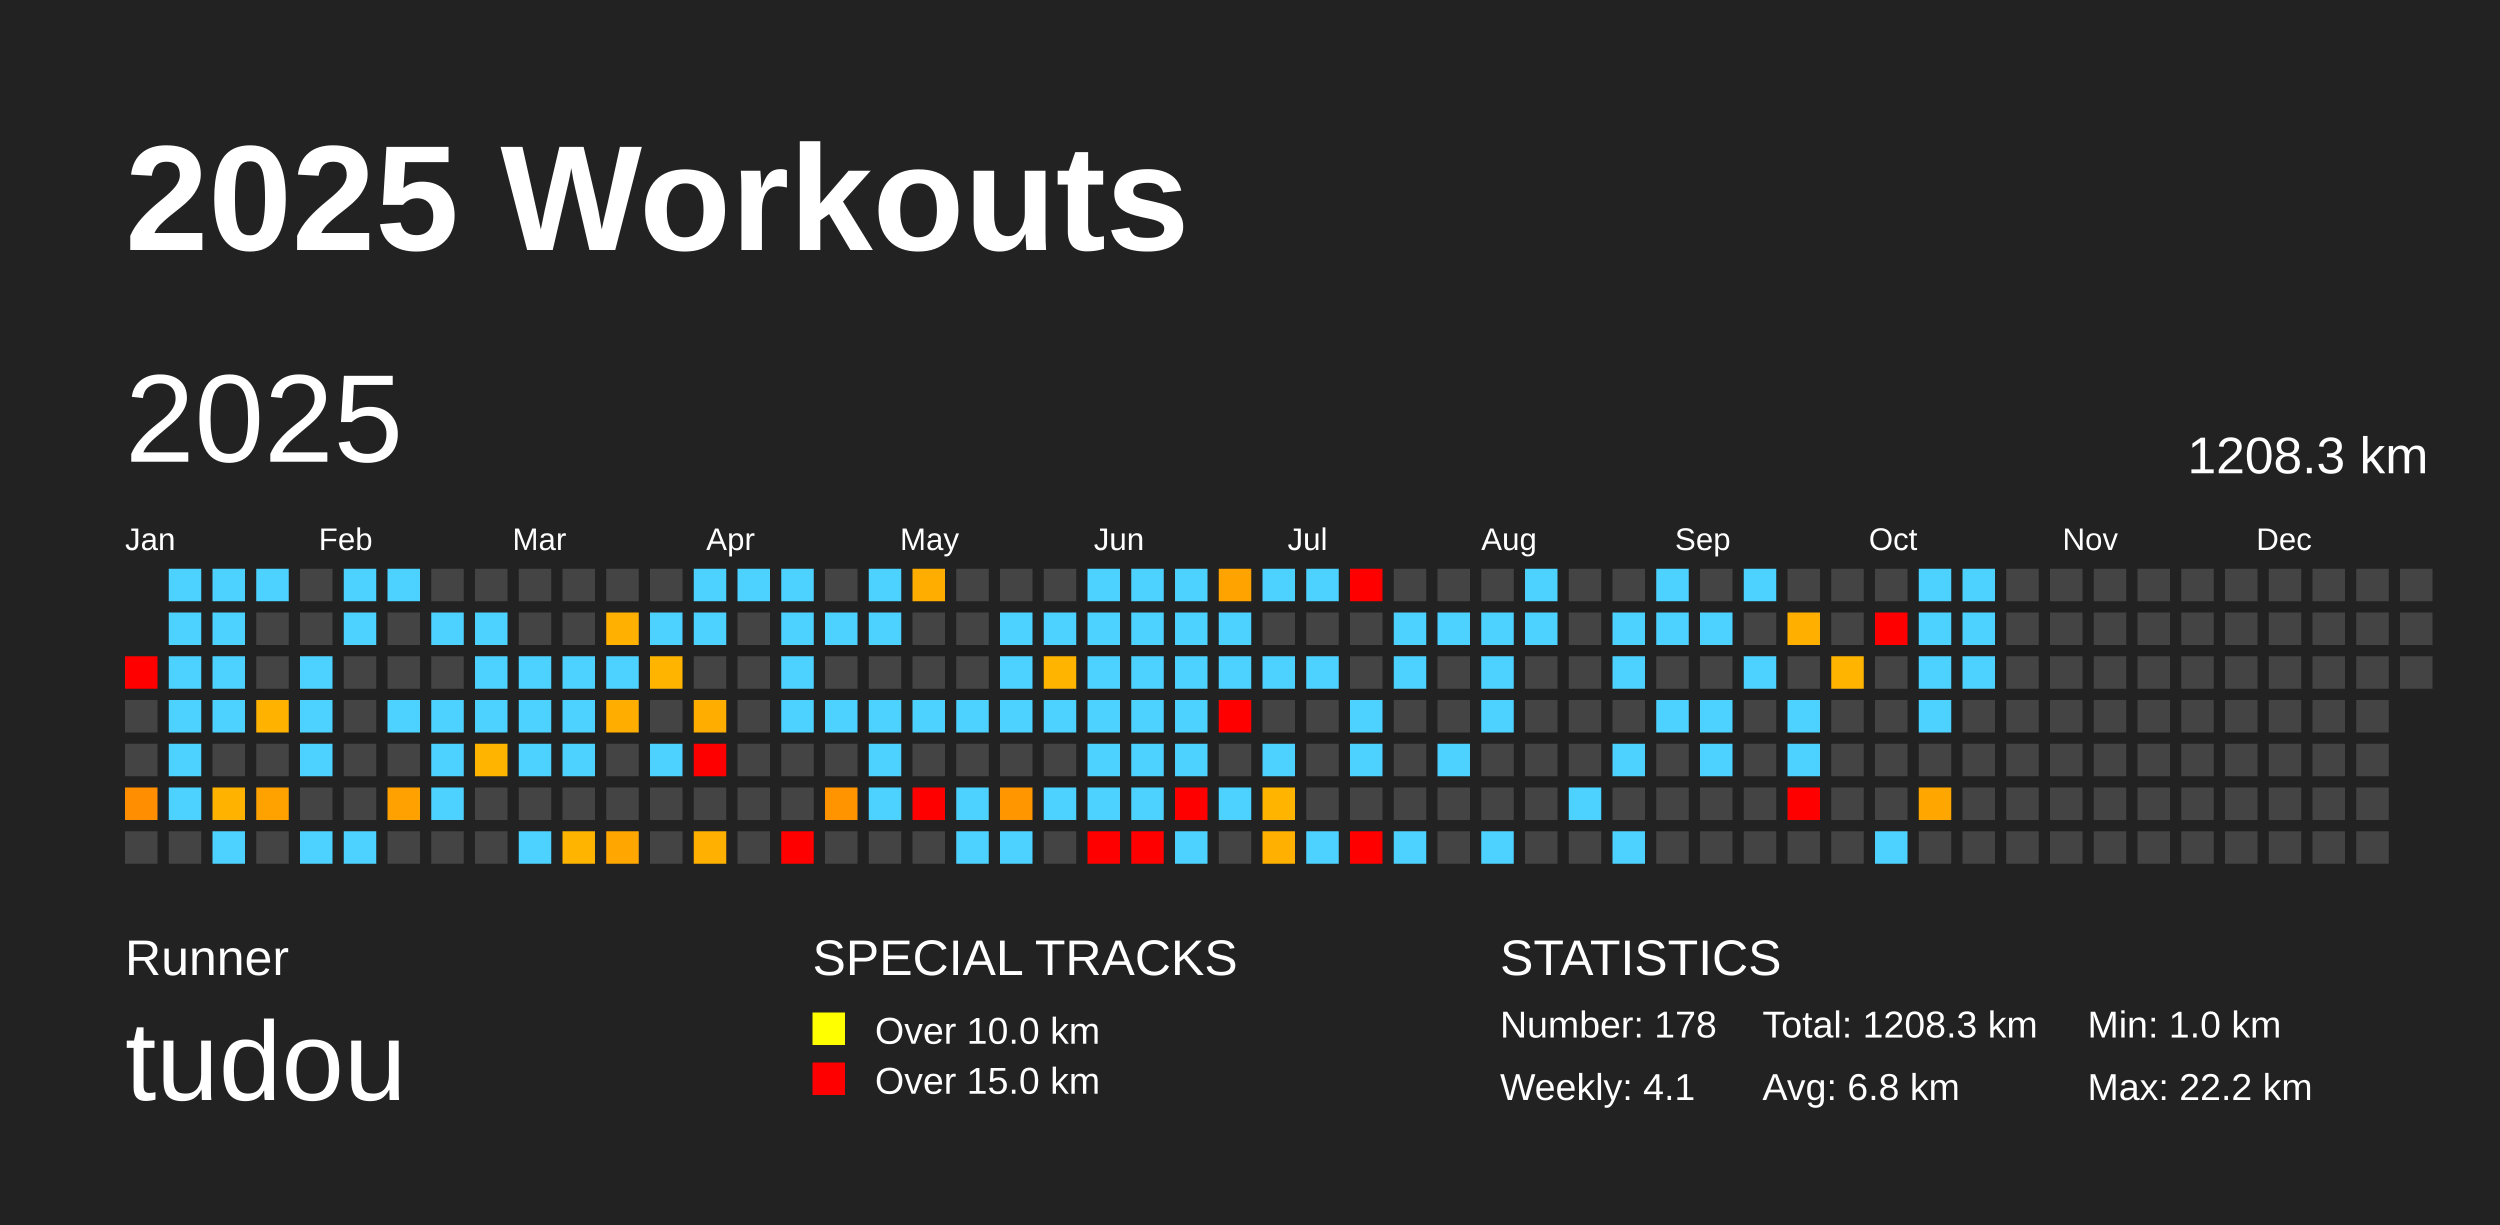
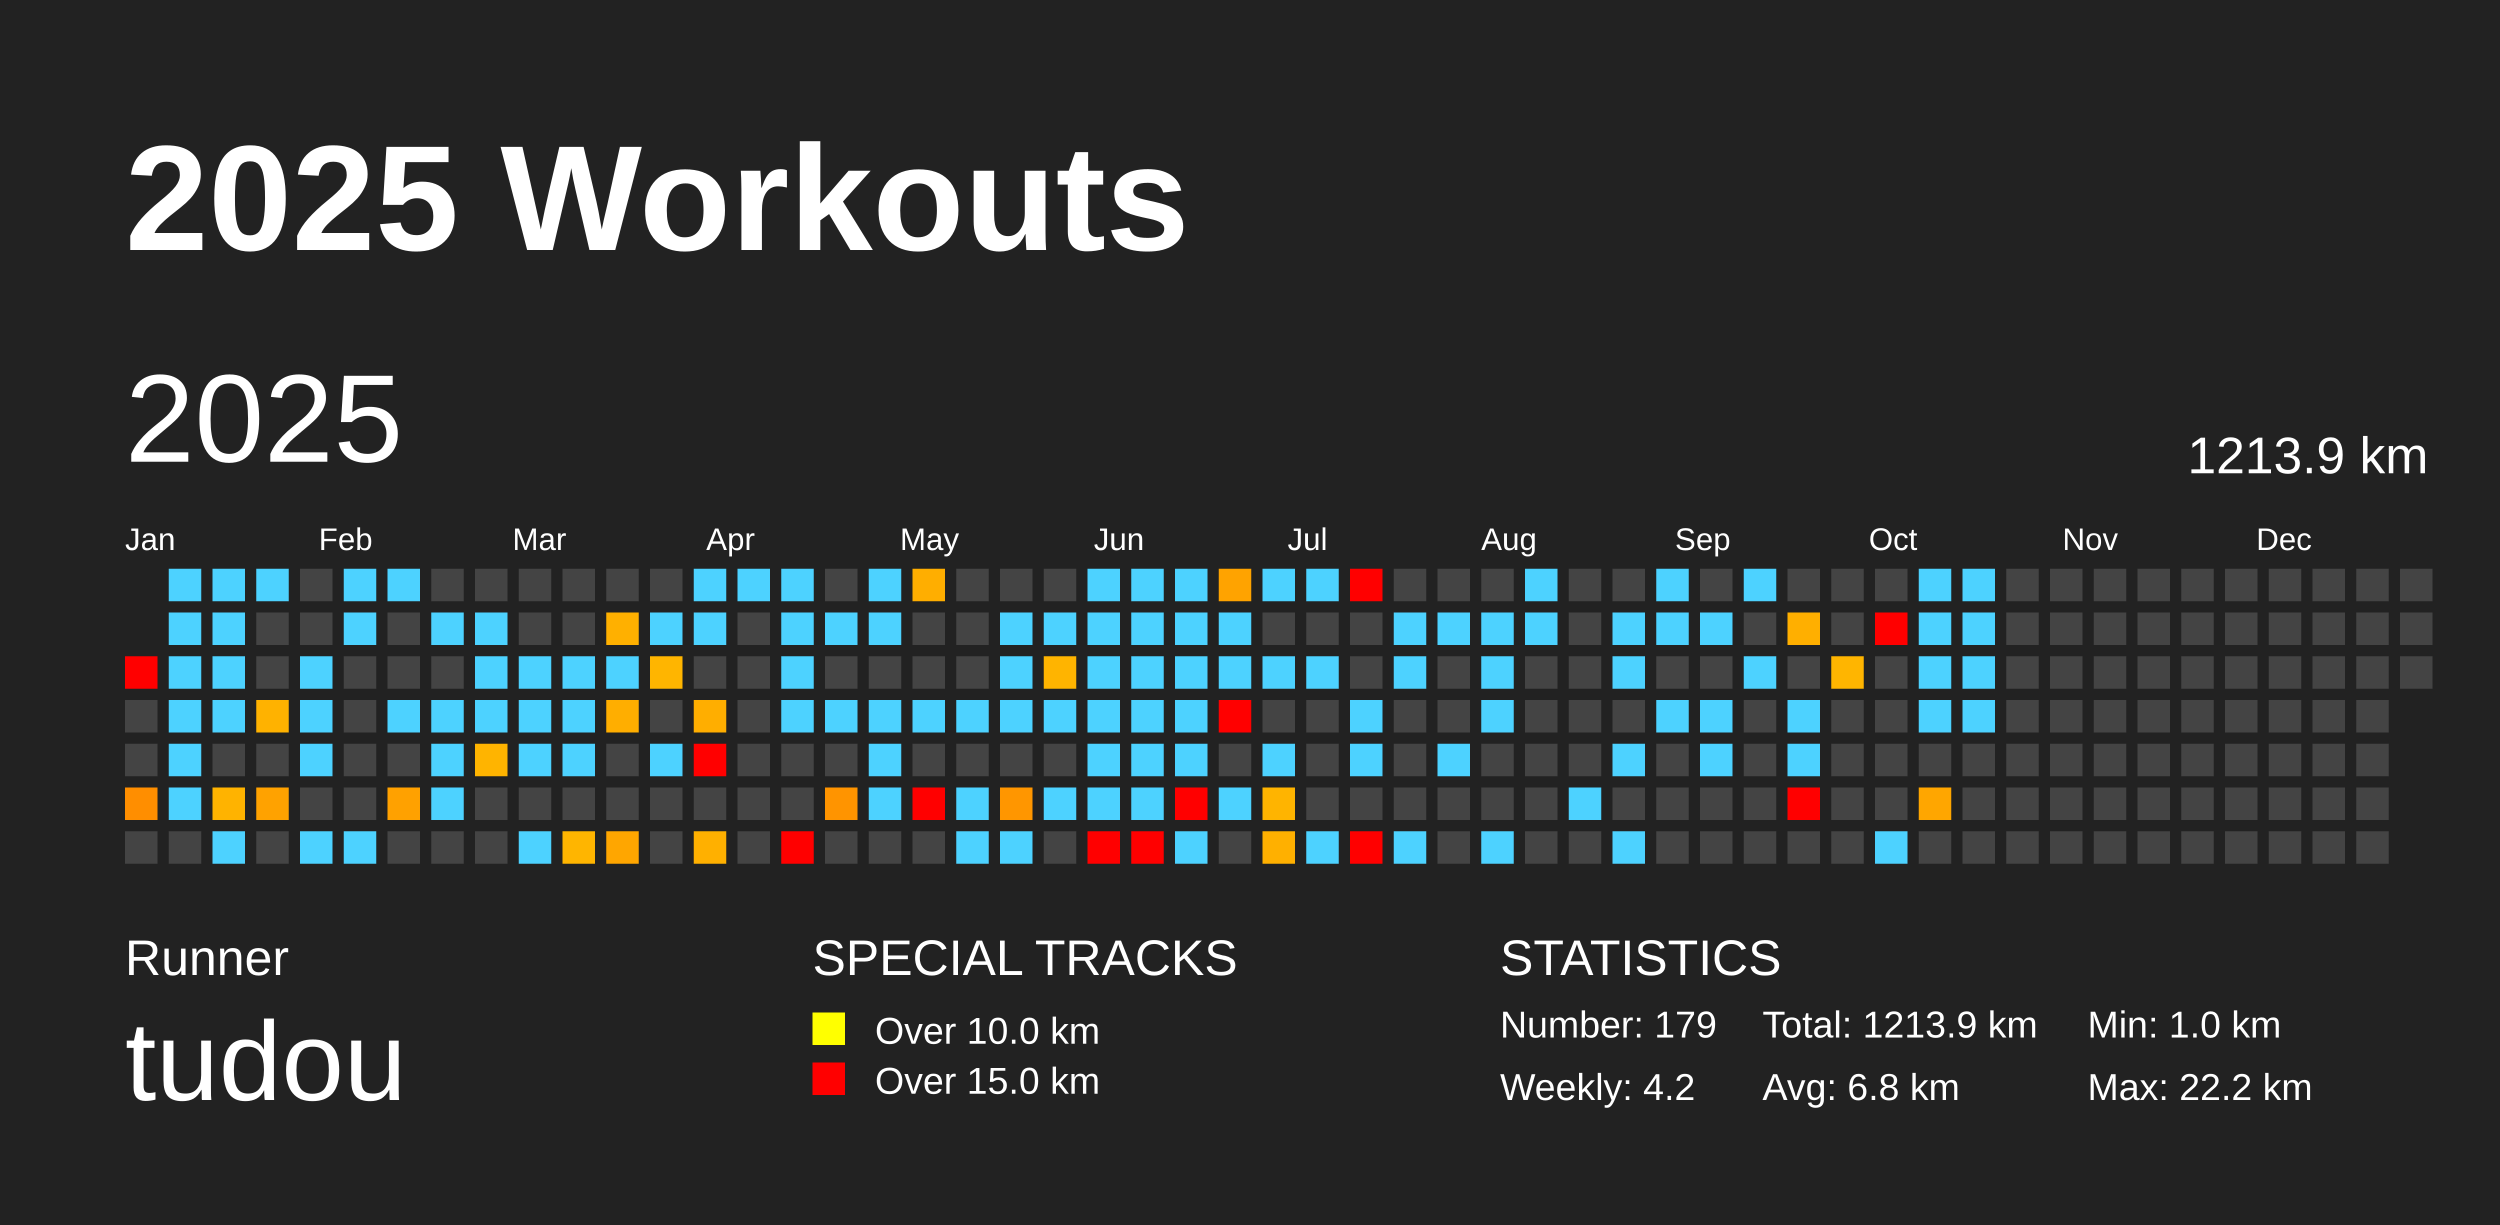
<svg xmlns="http://www.w3.org/2000/svg" baseProfile="full" height="98mm" version="1.1" viewBox="0,0,200,98" width="200mm">
  <defs />
  <rect fill="#222222" height="98" width="200" x="0" y="0" />
  <text fill="#FFFFFF" style="font-size:12px; font-family:Arial; font-weight:bold;" x="10" y="20">2025 Workouts</text>
  <text fill="#FFFFFF" style="font-size:4px; font-family:Arial" x="10" y="78">Runner</text>
  <text fill="#FFFFFF" style="font-size:9px; font-family:Arial" x="10" y="88">tudou</text>
  <text fill="#FFFFFF" style="font-size:4px; font-family:Arial" x="65" y="78">SPECIAL TRACKS</text>
  <rect fill="yellow" height="2.6" width="2.6" x="65" y="81" />
  <text fill="#FFFFFF" style="font-size:3px; font-family:Arial" x="70" y="83.5">Over 10.0 km</text>
  <rect fill="red" height="2.6" width="2.6" x="65" y="85" />
  <text fill="#FFFFFF" style="font-size:3px; font-family:Arial" x="70" y="87.5">Over 15.0 km</text>
  <text fill="#FFFFFF" style="font-size:4px; font-family:Arial" x="120" y="78">STATISTICS</text>
-   <text fill="#FFFFFF" style="font-size:3px; font-family:Arial" x="120" y="83">Number: 178</text>
-   <text fill="#FFFFFF" style="font-size:3px; font-family:Arial" x="120" y="88">Weekly: 4.1</text>
-   <text fill="#FFFFFF" style="font-size:3px; font-family:Arial" x="141" y="83">Total: 1208.3 km</text>
+   <text fill="#FFFFFF" style="font-size:3px; font-family:Arial" x="120" y="83">Number: 179</text>
+   <text fill="#FFFFFF" style="font-size:3px; font-family:Arial" x="120" y="88">Weekly: 4.2</text>
+   <text fill="#FFFFFF" style="font-size:3px; font-family:Arial" x="141" y="83">Total: 1213.9 km</text>
  <text fill="#FFFFFF" style="font-size:3px; font-family:Arial" x="141" y="88">Avg: 6.8 km</text>
  <text fill="#FFFFFF" style="font-size:3px; font-family:Arial" x="167" y="83">Min: 1.0 km</text>
  <text fill="#FFFFFF" style="font-size:3px; font-family:Arial" x="167" y="88">Max: 22.2 km</text>
  <text dominant-baseline="hanging" fill="#FFFFFF" style="font-size:10.0px; font-family:Arial;" x="10" y="30">2025</text>
-   <text dominant-baseline="hanging" fill="#FFFFFF" style="font-size:4.125px; font-family:Arial;" x="175" y="35">1208.3 km</text>
+   <text dominant-baseline="hanging" fill="#FFFFFF" style="font-size:4.125px; font-family:Arial;" x="175" y="35">1213.9 km</text>
  <text fill="#FFFFFF" style="font-size:2.5px; font-family:Arial" x="10.0" y="44">Jan</text>
  <text fill="#FFFFFF" style="font-size:2.5px; font-family:Arial" x="25.5" y="44">Feb</text>
  <text fill="#FFFFFF" style="font-size:2.5px; font-family:Arial" x="41.0" y="44">Mar</text>
  <text fill="#FFFFFF" style="font-size:2.5px; font-family:Arial" x="56.5" y="44">Apr</text>
  <text fill="#FFFFFF" style="font-size:2.5px; font-family:Arial" x="72.0" y="44">May</text>
  <text fill="#FFFFFF" style="font-size:2.5px; font-family:Arial" x="87.5" y="44">Jun</text>
  <text fill="#FFFFFF" style="font-size:2.5px; font-family:Arial" x="103.0" y="44">Jul</text>
  <text fill="#FFFFFF" style="font-size:2.5px; font-family:Arial" x="118.5" y="44">Aug</text>
  <text fill="#FFFFFF" style="font-size:2.5px; font-family:Arial" x="134.0" y="44">Sep</text>
  <text fill="#FFFFFF" style="font-size:2.5px; font-family:Arial" x="149.5" y="44">Oct</text>
  <text fill="#FFFFFF" style="font-size:2.5px; font-family:Arial" x="165.0" y="44">Nov</text>
  <text fill="#FFFFFF" style="font-size:2.5px; font-family:Arial" x="180.5" y="44">Dec</text>
  <rect fill="red" height="2.6" width="2.6" x="10.0" y="52.5" />
  <rect fill="#444444" height="2.6" width="2.6" x="10.0" y="56.0" />
  <rect fill="#444444" height="2.6" width="2.6" x="10.0" y="59.5" />
  <rect fill="#ff8e00" height="2.6" width="2.6" x="10.0" y="63.0" />
  <rect fill="#444444" height="2.6" width="2.6" x="10.0" y="66.5" />
  <rect fill="#4dd2ff" height="2.6" width="2.6" x="13.5" y="45.5" />
  <rect fill="#4dd2ff" height="2.6" width="2.6" x="13.5" y="49.0" />
  <rect fill="#4dd2ff" height="2.6" width="2.6" x="13.5" y="52.5" />
  <rect fill="#4dd2ff" height="2.6" width="2.6" x="13.5" y="56.0" />
  <rect fill="#4dd2ff" height="2.6" width="2.6" x="13.5" y="59.5" />
  <rect fill="#4dd2ff" height="2.6" width="2.6" x="13.5" y="63.0" />
  <rect fill="#444444" height="2.6" width="2.6" x="13.5" y="66.5" />
  <rect fill="#4dd2ff" height="2.6" width="2.6" x="17.0" y="45.5" />
  <rect fill="#4dd2ff" height="2.6" width="2.6" x="17.0" y="49.0" />
  <rect fill="#4dd2ff" height="2.6" width="2.6" x="17.0" y="52.5" />
  <rect fill="#4dd2ff" height="2.6" width="2.6" x="17.0" y="56.0" />
  <rect fill="#444444" height="2.6" width="2.6" x="17.0" y="59.5" />
  <rect fill="#ffb300" height="2.6" width="2.6" x="17.0" y="63.0" />
  <rect fill="#4dd2ff" height="2.6" width="2.6" x="17.0" y="66.5" />
  <rect fill="#4dd2ff" height="2.6" width="2.6" x="20.5" y="45.5" />
  <rect fill="#444444" height="2.6" width="2.6" x="20.5" y="49.0" />
  <rect fill="#444444" height="2.6" width="2.6" x="20.5" y="52.5" />
  <rect fill="#ffb200" height="2.6" width="2.6" x="20.5" y="56.0" />
  <rect fill="#444444" height="2.6" width="2.6" x="20.5" y="59.5" />
  <rect fill="#ffa200" height="2.6" width="2.6" x="20.5" y="63.0" />
  <rect fill="#444444" height="2.6" width="2.6" x="20.5" y="66.5" />
  <rect fill="#444444" height="2.6" width="2.6" x="24.0" y="45.5" />
  <rect fill="#444444" height="2.6" width="2.6" x="24.0" y="49.0" />
  <rect fill="#4dd2ff" height="2.6" width="2.6" x="24.0" y="52.5" />
  <rect fill="#4dd2ff" height="2.6" width="2.6" x="24.0" y="56.0" />
  <rect fill="#4dd2ff" height="2.6" width="2.6" x="24.0" y="59.5" />
  <rect fill="#444444" height="2.6" width="2.6" x="24.0" y="63.0" />
  <rect fill="#4dd2ff" height="2.6" width="2.6" x="24.0" y="66.5" />
  <rect fill="#4dd2ff" height="2.6" width="2.6" x="27.5" y="45.5" />
  <rect fill="#4dd2ff" height="2.6" width="2.6" x="27.5" y="49.0" />
  <rect fill="#444444" height="2.6" width="2.6" x="27.5" y="52.5" />
  <rect fill="#444444" height="2.6" width="2.6" x="27.5" y="56.0" />
  <rect fill="#444444" height="2.6" width="2.6" x="27.5" y="59.5" />
  <rect fill="#444444" height="2.6" width="2.6" x="27.5" y="63.0" />
  <rect fill="#4dd2ff" height="2.6" width="2.6" x="27.5" y="66.5" />
  <rect fill="#4dd2ff" height="2.6" width="2.6" x="31.0" y="45.5" />
  <rect fill="#444444" height="2.6" width="2.6" x="31.0" y="49.0" />
  <rect fill="#444444" height="2.6" width="2.6" x="31.0" y="52.5" />
  <rect fill="#4dd2ff" height="2.6" width="2.6" x="31.0" y="56.0" />
  <rect fill="#444444" height="2.6" width="2.6" x="31.0" y="59.5" />
  <rect fill="#ffa100" height="2.6" width="2.6" x="31.0" y="63.0" />
  <rect fill="#444444" height="2.6" width="2.6" x="31.0" y="66.5" />
  <rect fill="#444444" height="2.6" width="2.6" x="34.5" y="45.5" />
  <rect fill="#4dd2ff" height="2.6" width="2.6" x="34.5" y="49.0" />
  <rect fill="#444444" height="2.6" width="2.6" x="34.5" y="52.5" />
  <rect fill="#4dd2ff" height="2.6" width="2.6" x="34.5" y="56.0" />
  <rect fill="#4dd2ff" height="2.6" width="2.6" x="34.5" y="59.5" />
  <rect fill="#4dd2ff" height="2.6" width="2.6" x="34.5" y="63.0" />
  <rect fill="#444444" height="2.6" width="2.6" x="34.5" y="66.5" />
  <rect fill="#444444" height="2.6" width="2.6" x="38.0" y="45.5" />
  <rect fill="#4dd2ff" height="2.6" width="2.6" x="38.0" y="49.0" />
  <rect fill="#4dd2ff" height="2.6" width="2.6" x="38.0" y="52.5" />
  <rect fill="#4dd2ff" height="2.6" width="2.6" x="38.0" y="56.0" />
  <rect fill="#ffb400" height="2.6" width="2.6" x="38.0" y="59.5" />
  <rect fill="#444444" height="2.6" width="2.6" x="38.0" y="63.0" />
  <rect fill="#444444" height="2.6" width="2.6" x="38.0" y="66.5" />
  <rect fill="#444444" height="2.6" width="2.6" x="41.5" y="45.5" />
  <rect fill="#444444" height="2.6" width="2.6" x="41.5" y="49.0" />
  <rect fill="#4dd2ff" height="2.6" width="2.6" x="41.5" y="52.5" />
  <rect fill="#4dd2ff" height="2.6" width="2.6" x="41.5" y="56.0" />
  <rect fill="#4dd2ff" height="2.6" width="2.6" x="41.5" y="59.5" />
  <rect fill="#444444" height="2.6" width="2.6" x="41.5" y="63.0" />
  <rect fill="#4dd2ff" height="2.6" width="2.6" x="41.5" y="66.5" />
  <rect fill="#444444" height="2.6" width="2.6" x="45.0" y="45.5" />
  <rect fill="#444444" height="2.6" width="2.6" x="45.0" y="49.0" />
  <rect fill="#4dd2ff" height="2.6" width="2.6" x="45.0" y="52.5" />
  <rect fill="#4dd2ff" height="2.6" width="2.6" x="45.0" y="56.0" />
  <rect fill="#4dd2ff" height="2.6" width="2.6" x="45.0" y="59.5" />
  <rect fill="#444444" height="2.6" width="2.6" x="45.0" y="63.0" />
  <rect fill="#ffb500" height="2.6" width="2.6" x="45.0" y="66.5" />
  <rect fill="#444444" height="2.6" width="2.6" x="48.5" y="45.5" />
  <rect fill="#ffb000" height="2.6" width="2.6" x="48.5" y="49.0" />
  <rect fill="#4dd2ff" height="2.6" width="2.6" x="48.5" y="52.5" />
  <rect fill="#ffae00" height="2.6" width="2.6" x="48.5" y="56.0" />
  <rect fill="#444444" height="2.6" width="2.6" x="48.5" y="59.5" />
  <rect fill="#444444" height="2.6" width="2.6" x="48.5" y="63.0" />
  <rect fill="#ffa600" height="2.6" width="2.6" x="48.5" y="66.5" />
  <rect fill="#444444" height="2.6" width="2.6" x="52.0" y="45.5" />
  <rect fill="#4dd2ff" height="2.6" width="2.6" x="52.0" y="49.0" />
  <rect fill="#ffb500" height="2.6" width="2.6" x="52.0" y="52.5" />
  <rect fill="#444444" height="2.6" width="2.6" x="52.0" y="56.0" />
  <rect fill="#4dd2ff" height="2.6" width="2.6" x="52.0" y="59.5" />
  <rect fill="#444444" height="2.6" width="2.6" x="52.0" y="63.0" />
  <rect fill="#444444" height="2.6" width="2.6" x="52.0" y="66.5" />
  <rect fill="#4dd2ff" height="2.6" width="2.6" x="55.5" y="45.5" />
  <rect fill="#4dd2ff" height="2.6" width="2.6" x="55.5" y="49.0" />
  <rect fill="#444444" height="2.6" width="2.6" x="55.5" y="52.5" />
  <rect fill="#ffae00" height="2.6" width="2.6" x="55.5" y="56.0" />
  <rect fill="red" height="2.6" width="2.6" x="55.5" y="59.5" />
  <rect fill="#444444" height="2.6" width="2.6" x="55.5" y="63.0" />
  <rect fill="#ffb000" height="2.6" width="2.6" x="55.5" y="66.5" />
  <rect fill="#4dd2ff" height="2.6" width="2.6" x="59.0" y="45.5" />
  <rect fill="#444444" height="2.6" width="2.6" x="59.0" y="49.0" />
  <rect fill="#444444" height="2.6" width="2.6" x="59.0" y="52.5" />
  <rect fill="#444444" height="2.6" width="2.6" x="59.0" y="56.0" />
  <rect fill="#444444" height="2.6" width="2.6" x="59.0" y="59.5" />
  <rect fill="#444444" height="2.6" width="2.6" x="59.0" y="63.0" />
  <rect fill="#444444" height="2.6" width="2.6" x="59.0" y="66.5" />
  <rect fill="#4dd2ff" height="2.6" width="2.6" x="62.5" y="45.5" />
  <rect fill="#4dd2ff" height="2.6" width="2.6" x="62.5" y="49.0" />
  <rect fill="#4dd2ff" height="2.6" width="2.6" x="62.5" y="52.5" />
  <rect fill="#4dd2ff" height="2.6" width="2.6" x="62.5" y="56.0" />
  <rect fill="#444444" height="2.6" width="2.6" x="62.5" y="59.5" />
  <rect fill="#444444" height="2.6" width="2.6" x="62.5" y="63.0" />
  <rect fill="red" height="2.6" width="2.6" x="62.5" y="66.5" />
  <rect fill="#444444" height="2.6" width="2.6" x="66.0" y="45.5" />
  <rect fill="#4dd2ff" height="2.6" width="2.6" x="66.0" y="49.0" />
  <rect fill="#444444" height="2.6" width="2.6" x="66.0" y="52.5" />
  <rect fill="#4dd2ff" height="2.6" width="2.6" x="66.0" y="56.0" />
  <rect fill="#444444" height="2.6" width="2.6" x="66.0" y="59.5" />
  <rect fill="#ff9400" height="2.6" width="2.6" x="66.0" y="63.0" />
  <rect fill="#444444" height="2.6" width="2.6" x="66.0" y="66.5" />
  <rect fill="#4dd2ff" height="2.6" width="2.6" x="69.5" y="45.5" />
  <rect fill="#4dd2ff" height="2.6" width="2.6" x="69.5" y="49.0" />
  <rect fill="#444444" height="2.6" width="2.6" x="69.5" y="52.5" />
  <rect fill="#4dd2ff" height="2.6" width="2.6" x="69.5" y="56.0" />
  <rect fill="#4dd2ff" height="2.6" width="2.6" x="69.5" y="59.5" />
  <rect fill="#4dd2ff" height="2.6" width="2.6" x="69.5" y="63.0" />
  <rect fill="#444444" height="2.6" width="2.6" x="69.5" y="66.5" />
  <rect fill="#ffae00" height="2.6" width="2.6" x="73.0" y="45.5" />
  <rect fill="#444444" height="2.6" width="2.6" x="73.0" y="49.0" />
  <rect fill="#444444" height="2.6" width="2.6" x="73.0" y="52.5" />
  <rect fill="#4dd2ff" height="2.6" width="2.6" x="73.0" y="56.0" />
  <rect fill="#444444" height="2.6" width="2.6" x="73.0" y="59.5" />
  <rect fill="red" height="2.6" width="2.6" x="73.0" y="63.0" />
  <rect fill="#444444" height="2.6" width="2.6" x="73.0" y="66.5" />
  <rect fill="#444444" height="2.6" width="2.6" x="76.5" y="45.5" />
  <rect fill="#444444" height="2.6" width="2.6" x="76.5" y="49.0" />
  <rect fill="#444444" height="2.6" width="2.6" x="76.5" y="52.5" />
  <rect fill="#4dd2ff" height="2.6" width="2.6" x="76.5" y="56.0" />
  <rect fill="#444444" height="2.6" width="2.6" x="76.5" y="59.5" />
  <rect fill="#4dd2ff" height="2.6" width="2.6" x="76.5" y="63.0" />
  <rect fill="#4dd2ff" height="2.6" width="2.6" x="76.5" y="66.5" />
  <rect fill="#444444" height="2.6" width="2.6" x="80.0" y="45.5" />
  <rect fill="#4dd2ff" height="2.6" width="2.6" x="80.0" y="49.0" />
  <rect fill="#4dd2ff" height="2.6" width="2.6" x="80.0" y="52.5" />
  <rect fill="#4dd2ff" height="2.6" width="2.6" x="80.0" y="56.0" />
  <rect fill="#444444" height="2.6" width="2.6" x="80.0" y="59.5" />
  <rect fill="#ff9600" height="2.6" width="2.6" x="80.0" y="63.0" />
  <rect fill="#4dd2ff" height="2.6" width="2.6" x="80.0" y="66.5" />
  <rect fill="#444444" height="2.6" width="2.6" x="83.5" y="45.5" />
  <rect fill="#4dd2ff" height="2.6" width="2.6" x="83.5" y="49.0" />
  <rect fill="#ffb400" height="2.6" width="2.6" x="83.5" y="52.5" />
  <rect fill="#4dd2ff" height="2.6" width="2.6" x="83.5" y="56.0" />
  <rect fill="#444444" height="2.6" width="2.6" x="83.5" y="59.5" />
  <rect fill="#4dd2ff" height="2.6" width="2.6" x="83.5" y="63.0" />
  <rect fill="#444444" height="2.6" width="2.6" x="83.5" y="66.5" />
  <rect fill="#4dd2ff" height="2.6" width="2.6" x="87.0" y="45.5" />
  <rect fill="#4dd2ff" height="2.6" width="2.6" x="87.0" y="49.0" />
  <rect fill="#4dd2ff" height="2.6" width="2.6" x="87.0" y="52.5" />
  <rect fill="#4dd2ff" height="2.6" width="2.6" x="87.0" y="56.0" />
  <rect fill="#4dd2ff" height="2.6" width="2.6" x="87.0" y="59.5" />
  <rect fill="#4dd2ff" height="2.6" width="2.6" x="87.0" y="63.0" />
  <rect fill="red" height="2.6" width="2.6" x="87.0" y="66.5" />
  <rect fill="#4dd2ff" height="2.6" width="2.6" x="90.5" y="45.5" />
  <rect fill="#4dd2ff" height="2.6" width="2.6" x="90.5" y="49.0" />
  <rect fill="#4dd2ff" height="2.6" width="2.6" x="90.5" y="52.5" />
  <rect fill="#4dd2ff" height="2.6" width="2.6" x="90.5" y="56.0" />
  <rect fill="#4dd2ff" height="2.6" width="2.6" x="90.5" y="59.5" />
  <rect fill="#4dd2ff" height="2.6" width="2.6" x="90.5" y="63.0" />
  <rect fill="red" height="2.6" width="2.6" x="90.5" y="66.5" />
  <rect fill="#4dd2ff" height="2.6" width="2.6" x="94.0" y="45.5" />
  <rect fill="#4dd2ff" height="2.6" width="2.6" x="94.0" y="49.0" />
  <rect fill="#4dd2ff" height="2.6" width="2.6" x="94.0" y="52.5" />
  <rect fill="#4dd2ff" height="2.6" width="2.6" x="94.0" y="56.0" />
  <rect fill="#4dd2ff" height="2.6" width="2.6" x="94.0" y="59.5" />
  <rect fill="red" height="2.6" width="2.6" x="94.0" y="63.0" />
  <rect fill="#4dd2ff" height="2.6" width="2.6" x="94.0" y="66.5" />
  <rect fill="#ffa300" height="2.6" width="2.6" x="97.5" y="45.5" />
  <rect fill="#4dd2ff" height="2.6" width="2.6" x="97.5" y="49.0" />
  <rect fill="#4dd2ff" height="2.6" width="2.6" x="97.5" y="52.5" />
  <rect fill="red" height="2.6" width="2.6" x="97.5" y="56.0" />
  <rect fill="#444444" height="2.6" width="2.6" x="97.5" y="59.5" />
  <rect fill="#4dd2ff" height="2.6" width="2.6" x="97.5" y="63.0" />
  <rect fill="#444444" height="2.6" width="2.6" x="97.5" y="66.5" />
  <rect fill="#4dd2ff" height="2.6" width="2.6" x="101.0" y="45.5" />
  <rect fill="#444444" height="2.6" width="2.6" x="101.0" y="49.0" />
  <rect fill="#4dd2ff" height="2.6" width="2.6" x="101.0" y="52.5" />
  <rect fill="#444444" height="2.6" width="2.6" x="101.0" y="56.0" />
  <rect fill="#4dd2ff" height="2.6" width="2.6" x="101.0" y="59.5" />
  <rect fill="#ffb400" height="2.6" width="2.6" x="101.0" y="63.0" />
  <rect fill="#ffb000" height="2.6" width="2.6" x="101.0" y="66.5" />
  <rect fill="#4dd2ff" height="2.6" width="2.6" x="104.5" y="45.5" />
  <rect fill="#444444" height="2.6" width="2.6" x="104.5" y="49.0" />
  <rect fill="#4dd2ff" height="2.6" width="2.6" x="104.5" y="52.5" />
  <rect fill="#444444" height="2.6" width="2.6" x="104.5" y="56.0" />
  <rect fill="#444444" height="2.6" width="2.6" x="104.5" y="59.5" />
  <rect fill="#444444" height="2.6" width="2.6" x="104.5" y="63.0" />
  <rect fill="#4dd2ff" height="2.6" width="2.6" x="104.5" y="66.5" />
  <rect fill="red" height="2.6" width="2.6" x="108.0" y="45.5" />
  <rect fill="#444444" height="2.6" width="2.6" x="108.0" y="49.0" />
  <rect fill="#444444" height="2.6" width="2.6" x="108.0" y="52.5" />
  <rect fill="#4dd2ff" height="2.6" width="2.6" x="108.0" y="56.0" />
  <rect fill="#4dd2ff" height="2.6" width="2.6" x="108.0" y="59.5" />
  <rect fill="#444444" height="2.6" width="2.6" x="108.0" y="63.0" />
  <rect fill="red" height="2.6" width="2.6" x="108.0" y="66.5" />
  <rect fill="#444444" height="2.6" width="2.6" x="111.5" y="45.5" />
  <rect fill="#4dd2ff" height="2.6" width="2.6" x="111.5" y="49.0" />
  <rect fill="#4dd2ff" height="2.6" width="2.6" x="111.5" y="52.5" />
  <rect fill="#444444" height="2.6" width="2.6" x="111.5" y="56.0" />
  <rect fill="#444444" height="2.6" width="2.6" x="111.5" y="59.5" />
  <rect fill="#444444" height="2.6" width="2.6" x="111.5" y="63.0" />
  <rect fill="#4dd2ff" height="2.6" width="2.6" x="111.5" y="66.5" />
  <rect fill="#444444" height="2.6" width="2.6" x="115.0" y="45.5" />
  <rect fill="#4dd2ff" height="2.6" width="2.6" x="115.0" y="49.0" />
  <rect fill="#444444" height="2.6" width="2.6" x="115.0" y="52.5" />
  <rect fill="#444444" height="2.6" width="2.6" x="115.0" y="56.0" />
  <rect fill="#4dd2ff" height="2.6" width="2.6" x="115.0" y="59.5" />
  <rect fill="#444444" height="2.6" width="2.6" x="115.0" y="63.0" />
  <rect fill="#444444" height="2.6" width="2.6" x="115.0" y="66.5" />
  <rect fill="#444444" height="2.6" width="2.6" x="118.5" y="45.5" />
  <rect fill="#4dd2ff" height="2.6" width="2.6" x="118.5" y="49.0" />
  <rect fill="#4dd2ff" height="2.6" width="2.6" x="118.5" y="52.5" />
  <rect fill="#4dd2ff" height="2.6" width="2.6" x="118.5" y="56.0" />
  <rect fill="#444444" height="2.6" width="2.6" x="118.5" y="59.5" />
  <rect fill="#444444" height="2.6" width="2.6" x="118.5" y="63.0" />
  <rect fill="#4dd2ff" height="2.6" width="2.6" x="118.5" y="66.5" />
  <rect fill="#4dd2ff" height="2.6" width="2.6" x="122.0" y="45.5" />
  <rect fill="#4dd2ff" height="2.6" width="2.6" x="122.0" y="49.0" />
  <rect fill="#444444" height="2.6" width="2.6" x="122.0" y="52.5" />
  <rect fill="#444444" height="2.6" width="2.6" x="122.0" y="56.0" />
  <rect fill="#444444" height="2.6" width="2.6" x="122.0" y="59.5" />
  <rect fill="#444444" height="2.6" width="2.6" x="122.0" y="63.0" />
  <rect fill="#444444" height="2.6" width="2.6" x="122.0" y="66.5" />
  <rect fill="#444444" height="2.6" width="2.6" x="125.5" y="45.5" />
  <rect fill="#444444" height="2.6" width="2.6" x="125.5" y="49.0" />
  <rect fill="#444444" height="2.6" width="2.6" x="125.5" y="52.5" />
  <rect fill="#444444" height="2.6" width="2.6" x="125.5" y="56.0" />
  <rect fill="#444444" height="2.6" width="2.6" x="125.5" y="59.5" />
  <rect fill="#4dd2ff" height="2.6" width="2.6" x="125.5" y="63.0" />
  <rect fill="#444444" height="2.6" width="2.6" x="125.5" y="66.5" />
  <rect fill="#444444" height="2.6" width="2.6" x="129.0" y="45.5" />
  <rect fill="#4dd2ff" height="2.6" width="2.6" x="129.0" y="49.0" />
  <rect fill="#4dd2ff" height="2.6" width="2.6" x="129.0" y="52.5" />
  <rect fill="#444444" height="2.6" width="2.6" x="129.0" y="56.0" />
  <rect fill="#4dd2ff" height="2.6" width="2.6" x="129.0" y="59.5" />
  <rect fill="#444444" height="2.6" width="2.6" x="129.0" y="63.0" />
  <rect fill="#4dd2ff" height="2.6" width="2.6" x="129.0" y="66.5" />
  <rect fill="#4dd2ff" height="2.6" width="2.6" x="132.5" y="45.5" />
  <rect fill="#4dd2ff" height="2.6" width="2.6" x="132.5" y="49.0" />
  <rect fill="#444444" height="2.6" width="2.6" x="132.5" y="52.5" />
  <rect fill="#4dd2ff" height="2.6" width="2.6" x="132.5" y="56.0" />
  <rect fill="#444444" height="2.6" width="2.6" x="132.5" y="59.5" />
  <rect fill="#444444" height="2.6" width="2.6" x="132.5" y="63.0" />
  <rect fill="#444444" height="2.6" width="2.6" x="132.5" y="66.5" />
  <rect fill="#444444" height="2.6" width="2.6" x="136.0" y="45.5" />
  <rect fill="#4dd2ff" height="2.6" width="2.6" x="136.0" y="49.0" />
  <rect fill="#444444" height="2.6" width="2.6" x="136.0" y="52.5" />
  <rect fill="#4dd2ff" height="2.6" width="2.6" x="136.0" y="56.0" />
  <rect fill="#4dd2ff" height="2.6" width="2.6" x="136.0" y="59.5" />
  <rect fill="#444444" height="2.6" width="2.6" x="136.0" y="63.0" />
  <rect fill="#444444" height="2.6" width="2.6" x="136.0" y="66.5" />
  <rect fill="#4dd2ff" height="2.6" width="2.6" x="139.5" y="45.5" />
  <rect fill="#444444" height="2.6" width="2.6" x="139.5" y="49.0" />
  <rect fill="#4dd2ff" height="2.6" width="2.6" x="139.5" y="52.5" />
  <rect fill="#444444" height="2.6" width="2.6" x="139.5" y="56.0" />
  <rect fill="#444444" height="2.6" width="2.6" x="139.5" y="59.5" />
  <rect fill="#444444" height="2.6" width="2.6" x="139.5" y="63.0" />
  <rect fill="#444444" height="2.6" width="2.6" x="139.5" y="66.5" />
  <rect fill="#444444" height="2.6" width="2.6" x="143.0" y="45.5" />
  <rect fill="#ffaf00" height="2.6" width="2.6" x="143.0" y="49.0" />
  <rect fill="#444444" height="2.6" width="2.6" x="143.0" y="52.5" />
  <rect fill="#4dd2ff" height="2.6" width="2.6" x="143.0" y="56.0" />
  <rect fill="#4dd2ff" height="2.6" width="2.6" x="143.0" y="59.5" />
  <rect fill="red" height="2.6" width="2.6" x="143.0" y="63.0" />
  <rect fill="#444444" height="2.6" width="2.6" x="143.0" y="66.5" />
  <rect fill="#444444" height="2.6" width="2.6" x="146.5" y="45.5" />
  <rect fill="#444444" height="2.6" width="2.6" x="146.5" y="49.0" />
  <rect fill="#ffb500" height="2.6" width="2.6" x="146.5" y="52.5" />
  <rect fill="#444444" height="2.6" width="2.6" x="146.5" y="56.0" />
  <rect fill="#444444" height="2.6" width="2.6" x="146.5" y="59.5" />
  <rect fill="#444444" height="2.6" width="2.6" x="146.5" y="63.0" />
  <rect fill="#444444" height="2.6" width="2.6" x="146.5" y="66.5" />
  <rect fill="#444444" height="2.6" width="2.6" x="150.0" y="45.5" />
  <rect fill="red" height="2.6" width="2.6" x="150.0" y="49.0" />
  <rect fill="#444444" height="2.6" width="2.6" x="150.0" y="52.5" />
  <rect fill="#444444" height="2.6" width="2.6" x="150.0" y="56.0" />
  <rect fill="#444444" height="2.6" width="2.6" x="150.0" y="59.5" />
  <rect fill="#444444" height="2.6" width="2.6" x="150.0" y="63.0" />
  <rect fill="#4dd2ff" height="2.6" width="2.6" x="150.0" y="66.5" />
  <rect fill="#4dd2ff" height="2.6" width="2.6" x="153.5" y="45.5" />
  <rect fill="#4dd2ff" height="2.6" width="2.6" x="153.5" y="49.0" />
  <rect fill="#4dd2ff" height="2.6" width="2.6" x="153.5" y="52.5" />
  <rect fill="#4dd2ff" height="2.6" width="2.6" x="153.5" y="56.0" />
  <rect fill="#444444" height="2.6" width="2.6" x="153.5" y="59.5" />
  <rect fill="#ffa600" height="2.6" width="2.6" x="153.5" y="63.0" />
  <rect fill="#444444" height="2.6" width="2.6" x="153.5" y="66.5" />
  <rect fill="#4dd2ff" height="2.6" width="2.6" x="157.0" y="45.5" />
  <rect fill="#4dd2ff" height="2.6" width="2.6" x="157.0" y="49.0" />
  <rect fill="#4dd2ff" height="2.6" width="2.6" x="157.0" y="52.5" />
-   <rect fill="#444444" height="2.6" width="2.6" x="157.0" y="56.0" />
+   <rect fill="#4dd2ff" height="2.6" width="2.6" x="157.0" y="56.0" />
  <rect fill="#444444" height="2.6" width="2.6" x="157.0" y="59.5" />
  <rect fill="#444444" height="2.6" width="2.6" x="157.0" y="63.0" />
  <rect fill="#444444" height="2.6" width="2.6" x="157.0" y="66.5" />
  <rect fill="#444444" height="2.6" width="2.6" x="160.5" y="45.5" />
  <rect fill="#444444" height="2.6" width="2.6" x="160.5" y="49.0" />
  <rect fill="#444444" height="2.6" width="2.6" x="160.5" y="52.5" />
  <rect fill="#444444" height="2.6" width="2.6" x="160.5" y="56.0" />
  <rect fill="#444444" height="2.6" width="2.6" x="160.5" y="59.5" />
  <rect fill="#444444" height="2.6" width="2.6" x="160.5" y="63.0" />
  <rect fill="#444444" height="2.6" width="2.6" x="160.5" y="66.5" />
  <rect fill="#444444" height="2.6" width="2.6" x="164.0" y="45.5" />
  <rect fill="#444444" height="2.6" width="2.6" x="164.0" y="49.0" />
  <rect fill="#444444" height="2.6" width="2.6" x="164.0" y="52.5" />
  <rect fill="#444444" height="2.6" width="2.6" x="164.0" y="56.0" />
  <rect fill="#444444" height="2.6" width="2.6" x="164.0" y="59.5" />
  <rect fill="#444444" height="2.6" width="2.6" x="164.0" y="63.0" />
  <rect fill="#444444" height="2.6" width="2.6" x="164.0" y="66.5" />
  <rect fill="#444444" height="2.6" width="2.6" x="167.5" y="45.5" />
  <rect fill="#444444" height="2.6" width="2.6" x="167.5" y="49.0" />
  <rect fill="#444444" height="2.6" width="2.6" x="167.5" y="52.5" />
  <rect fill="#444444" height="2.6" width="2.6" x="167.5" y="56.0" />
  <rect fill="#444444" height="2.6" width="2.6" x="167.5" y="59.5" />
  <rect fill="#444444" height="2.6" width="2.6" x="167.5" y="63.0" />
  <rect fill="#444444" height="2.6" width="2.6" x="167.5" y="66.5" />
  <rect fill="#444444" height="2.6" width="2.6" x="171.0" y="45.5" />
  <rect fill="#444444" height="2.6" width="2.6" x="171.0" y="49.0" />
  <rect fill="#444444" height="2.6" width="2.6" x="171.0" y="52.5" />
  <rect fill="#444444" height="2.6" width="2.6" x="171.0" y="56.0" />
  <rect fill="#444444" height="2.6" width="2.6" x="171.0" y="59.5" />
  <rect fill="#444444" height="2.6" width="2.6" x="171.0" y="63.0" />
  <rect fill="#444444" height="2.6" width="2.6" x="171.0" y="66.5" />
  <rect fill="#444444" height="2.6" width="2.6" x="174.5" y="45.5" />
  <rect fill="#444444" height="2.6" width="2.6" x="174.5" y="49.0" />
  <rect fill="#444444" height="2.6" width="2.6" x="174.5" y="52.5" />
  <rect fill="#444444" height="2.6" width="2.6" x="174.5" y="56.0" />
  <rect fill="#444444" height="2.6" width="2.6" x="174.5" y="59.5" />
  <rect fill="#444444" height="2.6" width="2.6" x="174.5" y="63.0" />
  <rect fill="#444444" height="2.6" width="2.6" x="174.5" y="66.5" />
  <rect fill="#444444" height="2.6" width="2.6" x="178.0" y="45.5" />
  <rect fill="#444444" height="2.6" width="2.6" x="178.0" y="49.0" />
  <rect fill="#444444" height="2.6" width="2.6" x="178.0" y="52.5" />
  <rect fill="#444444" height="2.6" width="2.6" x="178.0" y="56.0" />
  <rect fill="#444444" height="2.6" width="2.6" x="178.0" y="59.5" />
  <rect fill="#444444" height="2.6" width="2.6" x="178.0" y="63.0" />
  <rect fill="#444444" height="2.6" width="2.6" x="178.0" y="66.5" />
  <rect fill="#444444" height="2.6" width="2.6" x="181.5" y="45.5" />
  <rect fill="#444444" height="2.6" width="2.6" x="181.5" y="49.0" />
  <rect fill="#444444" height="2.6" width="2.6" x="181.5" y="52.5" />
  <rect fill="#444444" height="2.6" width="2.6" x="181.5" y="56.0" />
  <rect fill="#444444" height="2.6" width="2.6" x="181.5" y="59.5" />
  <rect fill="#444444" height="2.6" width="2.6" x="181.5" y="63.0" />
  <rect fill="#444444" height="2.6" width="2.6" x="181.5" y="66.5" />
  <rect fill="#444444" height="2.6" width="2.6" x="185.0" y="45.5" />
  <rect fill="#444444" height="2.6" width="2.6" x="185.0" y="49.0" />
  <rect fill="#444444" height="2.6" width="2.6" x="185.0" y="52.5" />
  <rect fill="#444444" height="2.6" width="2.6" x="185.0" y="56.0" />
  <rect fill="#444444" height="2.6" width="2.6" x="185.0" y="59.5" />
  <rect fill="#444444" height="2.6" width="2.6" x="185.0" y="63.0" />
  <rect fill="#444444" height="2.6" width="2.6" x="185.0" y="66.5" />
  <rect fill="#444444" height="2.6" width="2.6" x="188.5" y="45.5" />
  <rect fill="#444444" height="2.6" width="2.6" x="188.5" y="49.0" />
  <rect fill="#444444" height="2.6" width="2.6" x="188.5" y="52.5" />
  <rect fill="#444444" height="2.6" width="2.6" x="188.5" y="56.0" />
  <rect fill="#444444" height="2.6" width="2.6" x="188.5" y="59.5" />
  <rect fill="#444444" height="2.6" width="2.6" x="188.5" y="63.0" />
  <rect fill="#444444" height="2.6" width="2.6" x="188.5" y="66.5" />
  <rect fill="#444444" height="2.6" width="2.6" x="192.0" y="45.5" />
  <rect fill="#444444" height="2.6" width="2.6" x="192.0" y="49.0" />
  <rect fill="#444444" height="2.6" width="2.6" x="192.0" y="52.5" />
</svg>
